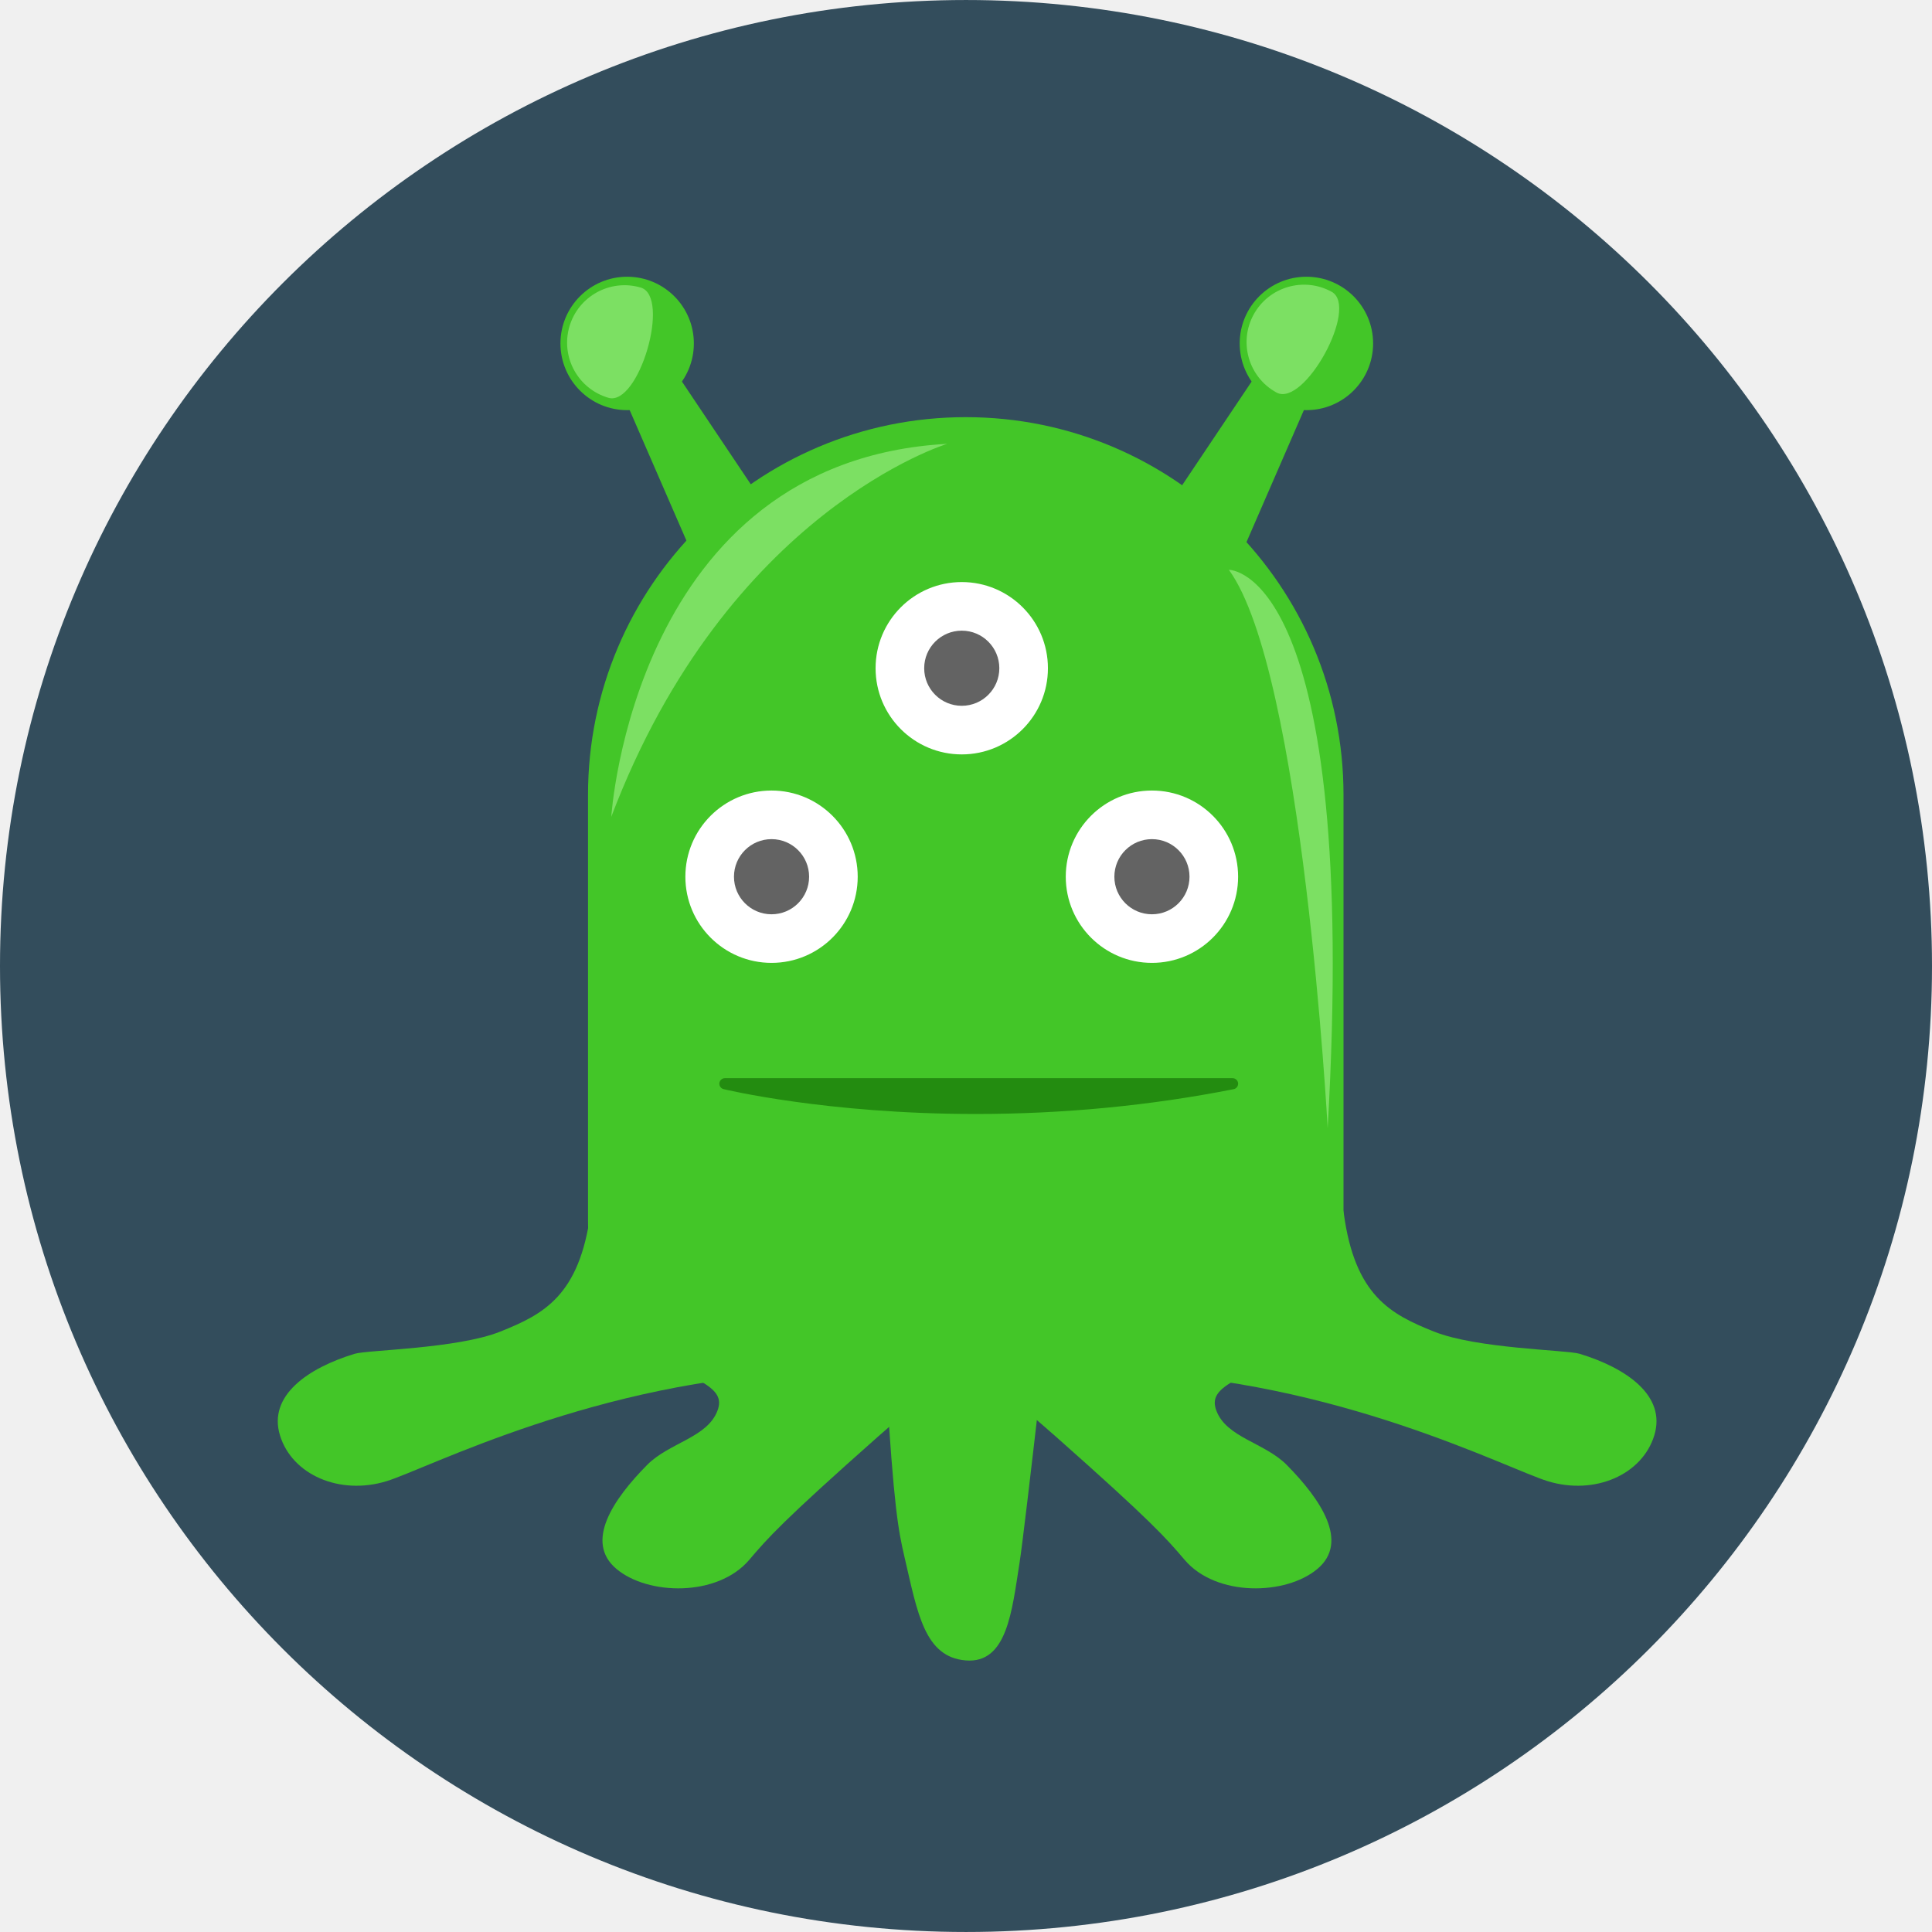
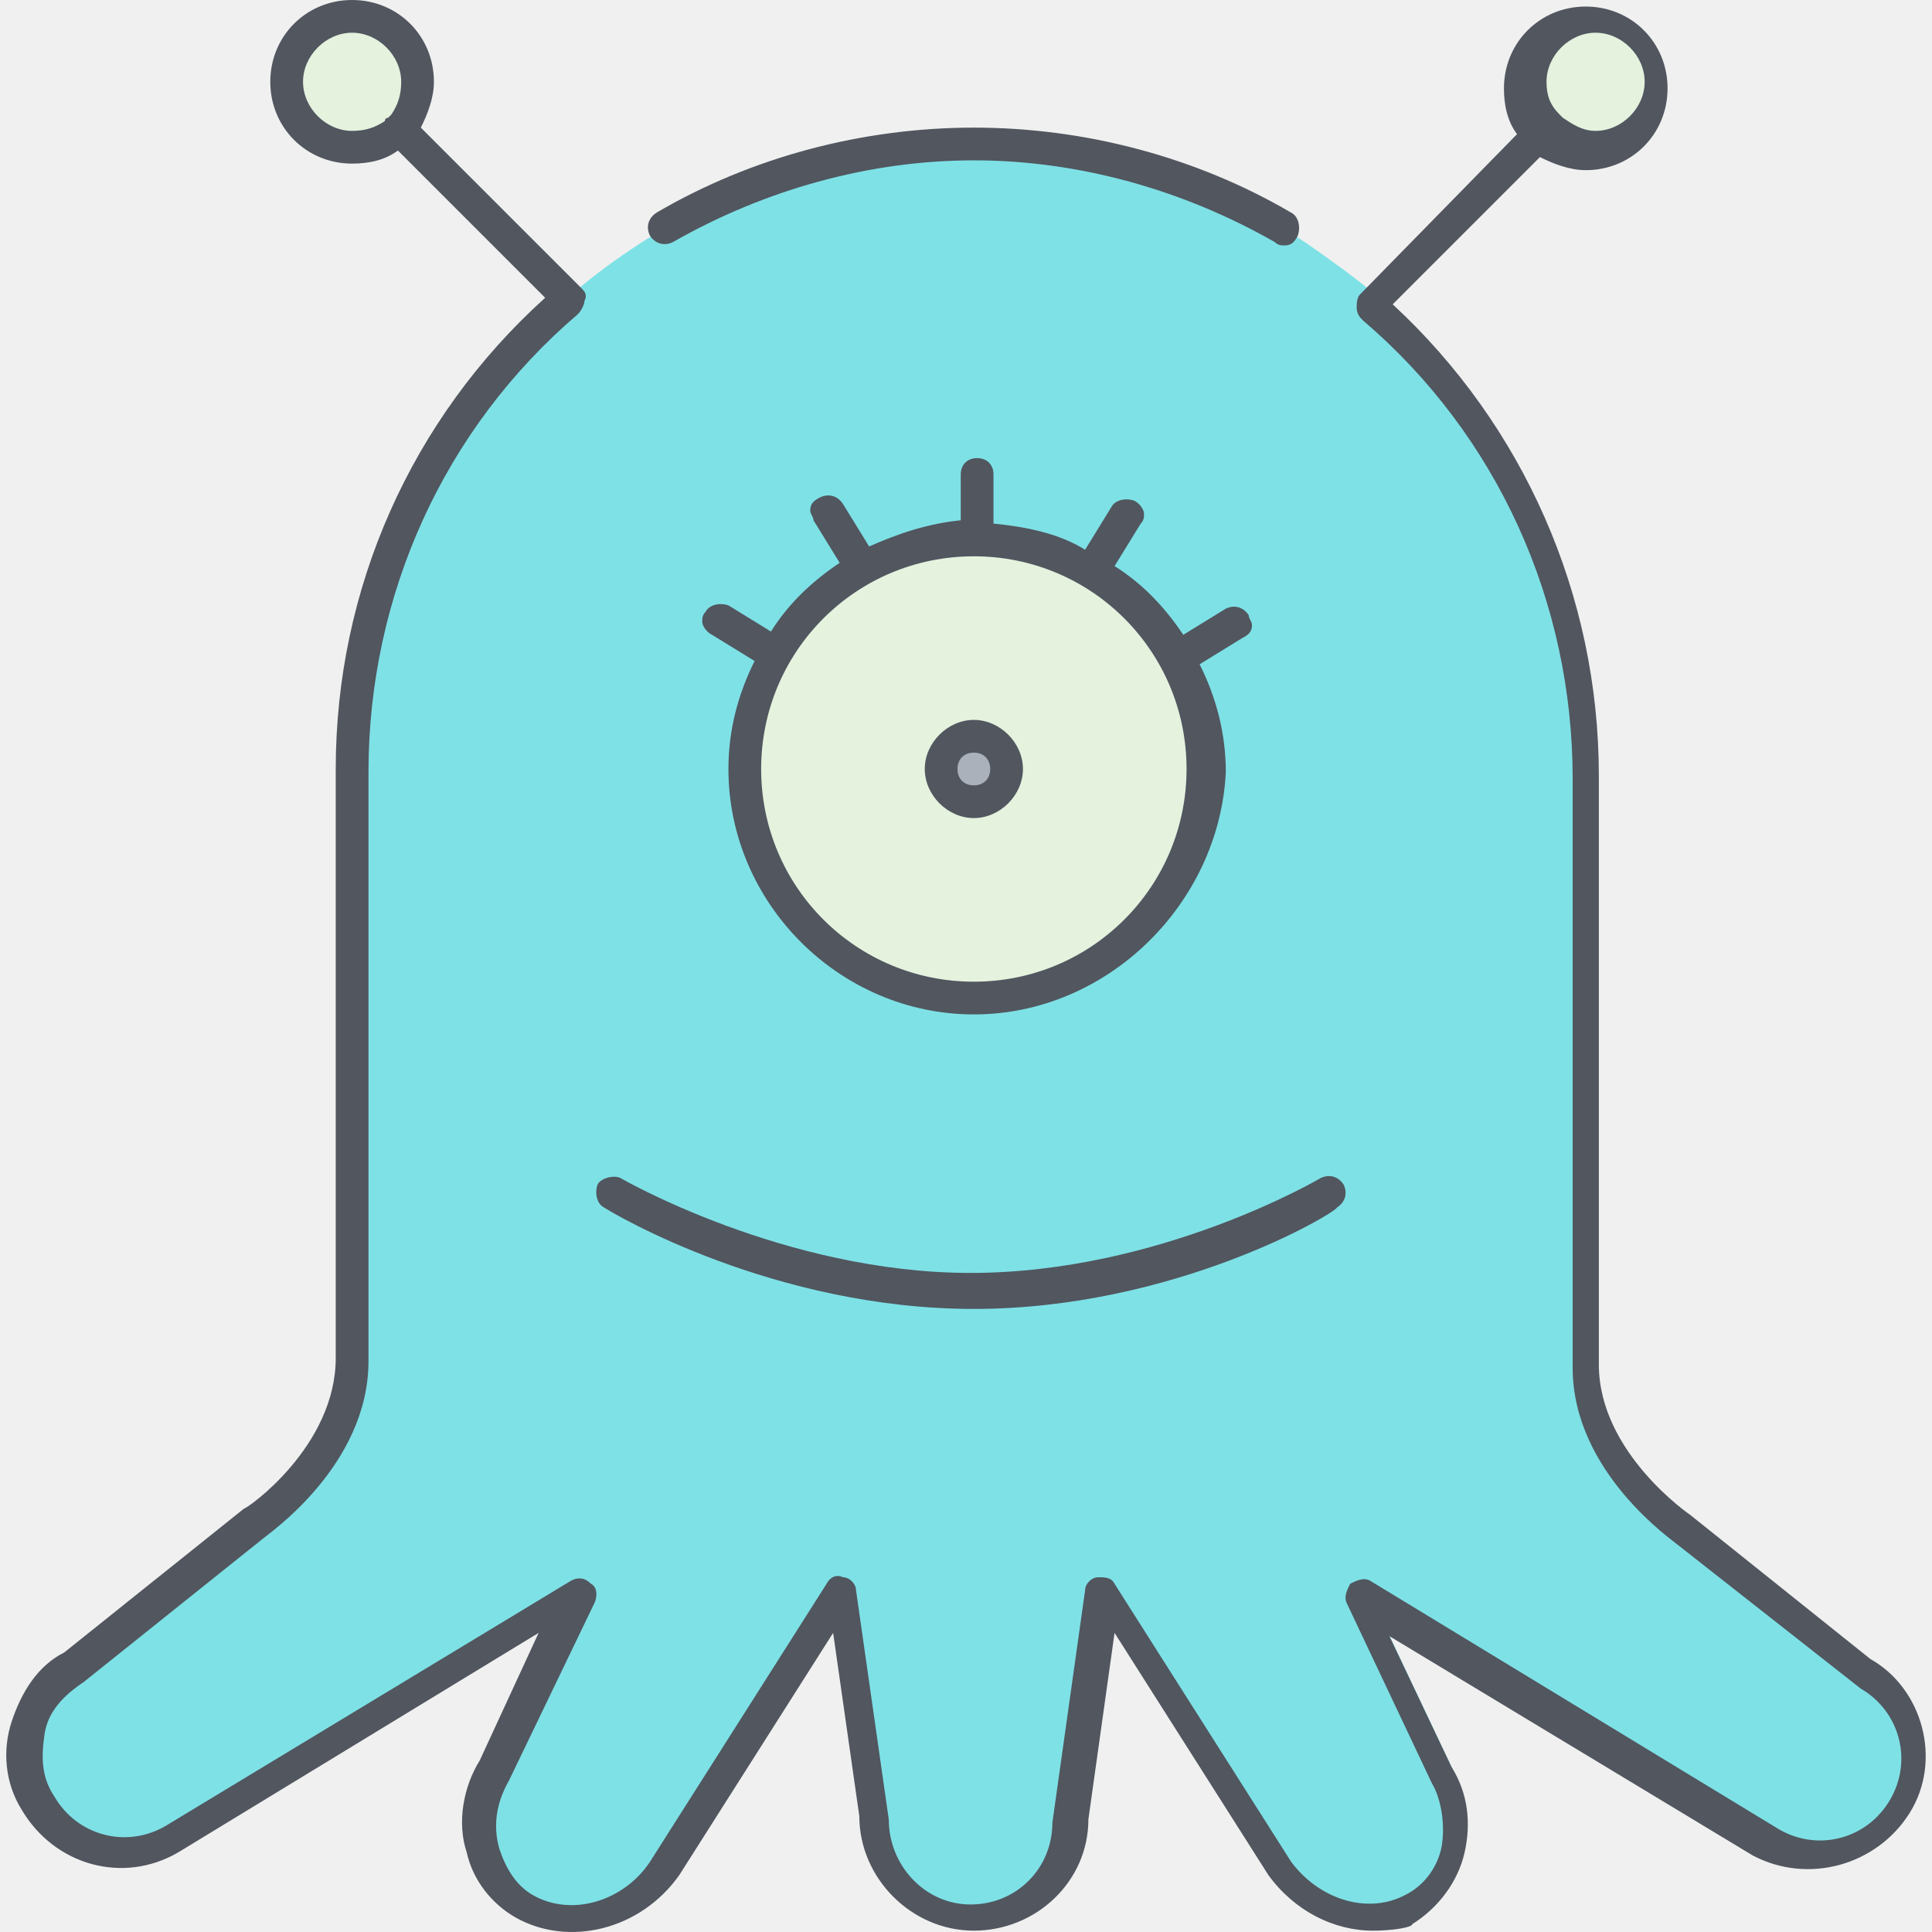
- <svg xmlns="http://www.w3.org/2000/svg" version="1.1" id="Layer_1" x="0px" y="0px" viewBox="0 0 496.159 496.159" style="enable-background:new 0 0 496.159 496.159;" xml:space="preserve">
-   <path style="fill:#334D5C;" d="M248.083,0.003C111.071,0.003,0,111.063,0,248.085c0,137.001,111.07,248.07,248.083,248.07  c137.006,0,248.076-111.069,248.076-248.07C496.159,111.062,385.089,0.003,248.083,0.003z" />
-   <g>
-     <polygon style="fill:#43C628;" points="166.021,84.4 155.184,90.325 178.43,143.774 198.47,132.818  " />
-     <circle style="fill:#43C628;" cx="161.06" cy="88.199" r="17.13" />
+ <svg xmlns="http://www.w3.org/2000/svg" version="1.1" id="Layer_1" x="0px" y="0px" viewBox="0 0 503.815 503.815" style="enable-background:new 0 0 503.815 503.815;" xml:space="preserve">
+   <g transform="translate(0 1)">
+     <path style="fill:#7EE1E6;" d="M488.622,433.347c11.947,6.827,16.213,23.04,9.387,34.987c-6.827,11.947-23.04,16.213-34.987,9.387   l-106.667-64.853l22.187,46.933c6.827,11.947,4.267,28.16-8.533,34.987c-11.947,6.827-27.307,1.707-35.84-9.387l-46.08-72.533   l-8.533,59.733c0,14.507-11.093,25.6-25.6,25.6s-25.6-11.093-25.6-25.6l-8.533-59.733l-46.08,72.533   c-8.533,11.947-23.893,16.213-36.693,9.387c-11.947-6.827-14.507-23.04-7.68-34.987l21.333-46.08l-105.813,64   c-11.947,6.827-28.16,2.56-34.987-9.387c-6.827-11.947-2.56-28.16,9.387-34.987L66.222,395.8c0,0,25.6-17.067,25.6-42.667v-153.6   c0-49.493,22.187-93.013,56.32-122.88c10.24-9.387,24.747-17.92,24.747-17.92c23.893-13.653,51.2-21.333,81.067-21.333   s57.173,7.68,81.067,21.333c0,0,11.093,6.827,24.747,17.92c34.133,29.867,56.32,73.387,56.32,122.88v153.6   c0,25.6,25.6,42.667,25.6,42.667L488.622,433.347z M283.822,147.48c-8.533-5.12-18.773-7.68-29.867-7.68s-21.333,2.56-29.867,7.68   c-9.387,5.12-17.067,12.8-22.187,22.187c-5.12,8.533-7.68,18.773-7.68,29.867c0,33.28,26.453,59.733,59.733,59.733   s59.733-26.453,59.733-59.733c0-11.093-2.56-21.333-7.68-29.867C300.888,160.28,293.208,152.6,283.822,147.48L283.822,147.48z" />
+     <g>
+       <path style="fill:#E4F2DE;" d="M416.088,3.267c9.387,0,17.067,7.68,17.067,17.067S425.475,37.4,416.088,37.4    c-5.12,0-9.387-1.707-11.947-5.12c-3.413-3.413-5.12-7.68-5.12-11.947C399.022,10.947,406.702,3.267,416.088,3.267z M91.822,3.267    c9.387,0,17.067,7.68,17.067,17.067c0,4.267-1.707,8.533-5.12,11.947c-3.413,3.413-7.68,5.12-11.947,5.12    c-9.387,0-17.067-7.68-17.067-17.067S82.435,3.267,91.822,3.267z" />
+       <path style="fill:#E4F2DE;" d="M306.008,169.667c5.12,8.533,7.68,18.773,7.68,29.867c0,33.28-26.453,59.733-59.733,59.733    s-59.733-26.453-59.733-59.733c0-11.093,2.56-21.333,7.68-29.867c5.12-9.387,12.8-17.067,22.187-22.187    c8.533-5.12,18.773-7.68,29.867-7.68s21.333,2.56,29.867,7.68C293.208,152.6,300.888,160.28,306.008,169.667" />
+     </g>
+     <path style="fill:#AAB1BA;" d="M253.955,191c4.267,0,8.533,4.267,8.533,8.533c0,4.267-4.267,8.533-8.533,8.533   c-5.12,0-8.533-4.267-8.533-8.533C245.422,195.267,249.688,191,253.955,191" />
  </g>
-   <path style="fill:#7CE063;" d="M164.538,73.847c-7.817-2.291-16.012,2.189-18.303,10.007s2.19,16.013,10.007,18.303  C164.06,104.448,172.356,76.137,164.538,73.847z" />
-   <g>
-     <polygon style="fill:#43C628;" points="330.538,84.4 298.089,132.818 318.129,143.774 341.374,90.325  " />
-     <circle style="fill:#43C628;" cx="335.5" cy="88.199" r="17.13" />
-   </g>
-   <path style="fill:#7CE063;" d="M341.964,74.921c-7.147-3.908-16.11-1.282-20.018,5.866c-3.908,7.147-1.281,16.11,5.867,20.018  C334.96,104.713,349.112,78.829,341.964,74.921z" />
-   <path style="fill:#43C628;" d="M248.019,107.13c-53.579,0-97.011,43.433-97.011,97.011v109.393  c0,53.578,43.433,38.066,97.011,38.066s97.011,15.512,97.011-38.066V204.141C345.031,150.562,301.598,107.13,248.019,107.13z" />
-   <g>
-     <path style="fill:#7CE063;" d="M156.981,209.776c29.817-78.667,86.28-95.796,86.28-95.796   C162.691,118.421,156.981,209.776,156.981,209.776z" />
-     <path style="fill:#7CE063;" d="M315.584,146.334c19.032,26.011,25.377,143.377,25.377,143.377   C349.208,145.7,315.584,146.334,315.584,146.334z" />
-   </g>
-   <g>
-     <path style="fill:#43C628;" d="M405.671,347.669c-3.309-1.008-26.328-1.269-37.43-5.71s-20.301-9.199-23.156-30.452   c-1.611-12.013-56.146,40.919-56.146,40.919c54.242,1.903,98.194,24.808,108.589,27.973c11.992,3.651,24.225-1.638,27.323-11.813   C427.949,358.412,417.663,351.32,405.671,347.669z" />
-     <path style="fill:#43C628;" d="M151.659,311.508c-2.855,21.253-12.054,26.011-23.156,30.452s-34.121,4.702-37.43,5.71   c-11.992,3.651-22.277,10.742-19.18,20.917c3.098,10.175,15.331,15.464,27.323,11.813c10.395-3.165,54.347-26.069,108.589-27.973   C207.805,352.427,153.27,299.495,151.659,311.508z" />
-     <path style="fill:#43C628;" d="M157.616,354.013c0,0,17.764-1.903,22.205,0.635c4.44,2.538,5.573,4.586,4.44,7.613   c-2.603,6.956-12.402,8.211-18.081,13.957c-8.813,8.916-16.036,19.759-7.931,26.646c8.106,6.886,26.052,7.271,34.169-2.284   c4.742-5.582,8.438-9.829,33.08-31.657c11.913-10.553,18.398-15.543,33.624-17.447   C259.122,351.475,183.379,343.181,157.616,354.013z" />
-     <path style="fill:#43C628;" d="M330.454,376.218c-5.679-5.746-15.479-7.001-18.081-13.957c-1.132-3.027,0-5.075,4.441-7.613   c4.441-2.538,22.205-0.635,22.205-0.635c-25.764-10.832-101.506-2.538-101.506-2.538c15.226,1.903,21.71,6.894,33.624,17.447   c24.642,21.829,28.337,26.076,33.08,31.657c8.116,9.554,26.063,9.169,34.168,2.284C346.49,395.976,339.266,385.134,330.454,376.218   z" />
-     <path style="fill:#43C628;" d="M218.895,318.13c9.42,12.112,7.703,20.313,8.664,36.2c1.989,32.859,3.122,38.666,4.758,45.678   c3.331,14.274,5.101,25.544,15.702,26.408c10.602,0.862,11.843-12.598,13.798-24.98c1.427-9.04,9.041-77.081,9.041-77.081   C260.3,298.477,218.895,318.13,218.895,318.13z" />
-   </g>
-   <circle style="fill:#FFFFFF;" cx="198.14" cy="225.149" r="22.13" />
-   <circle style="fill:#636363;" cx="198.14" cy="225.149" r="9.648" />
-   <circle style="fill:#FFFFFF;" cx="246.99" cy="171.609" r="22.13" />
-   <circle style="fill:#636363;" cx="246.99" cy="171.609" r="9.648" />
-   <circle style="fill:#FFFFFF;" cx="295.83" cy="225.149" r="22.13" />
-   <circle style="fill:#636363;" cx="295.83" cy="225.149" r="9.648" />
-   <path style="fill:#238C10;" d="M316.536,276.886H186.164c-0.722,0-1.33,0.539-1.417,1.256c-0.087,0.716,0.375,1.385,1.077,1.557  c0.26,0.064,26.415,6.385,64.769,6.385h0.007c22.516,0,44.793-2.143,66.213-6.371c0.721-0.142,1.215-0.808,1.144-1.54  C317.885,277.444,317.27,276.886,316.536,276.886z" />
+   <path style="fill:#51565F;" d="M358.062,503.467c-10.24,0-20.48-5.12-27.307-14.507l-40.107-63.147l-6.827,48.64  c0,16.213-13.653,29.013-29.867,29.013s-29.867-13.653-29.867-29.867l-6.827-47.787l-40.107,63.147  c-10.24,14.507-29.013,18.773-42.667,11.093c-5.973-3.413-11.093-9.387-12.8-17.067c-2.56-7.68-0.853-17.067,3.413-23.893  l15.36-33.28l-93.867,57.173c-14.507,8.533-32.427,3.413-40.96-11.093c-4.267-6.827-5.12-15.36-2.56-23.04  c2.56-7.68,6.827-14.507,13.653-17.92l46.933-37.547c0.853,0,23.893-16.213,23.893-39.253v-153.6  c0-46.933,19.627-91.307,54.613-122.88l-38.4-38.4c-3.413,2.56-7.68,3.413-11.947,3.413c-11.947,0-21.333-9.387-21.333-21.333  S79.875,0,91.822,0s21.333,9.387,21.333,21.333c0,4.267-1.707,8.533-3.413,11.947l41.813,41.813  c0.853,0.853,1.707,1.707,0.853,3.413c0,0.853-0.853,2.56-1.707,3.413c-34.987,29.867-54.613,73.387-54.613,119.467v153.6  c0,27.307-26.453,45.227-27.307,46.08l-46.933,37.547c-5.12,3.413-9.387,7.68-10.24,13.653c-0.853,5.973-0.853,11.093,2.56,16.213  c5.973,10.24,18.773,13.653,29.013,7.68l105.813-64c1.707-0.853,3.413-0.853,5.12,0.853c1.707,0.853,1.707,3.413,0.853,5.12  l-22.187,46.08c-3.413,5.973-4.267,11.947-2.56,17.92c1.707,5.12,4.267,9.387,8.533,11.947c10.24,5.973,23.893,1.707,30.72-8.533  l46.08-72.533c0.853-1.707,2.56-2.56,4.267-1.707c1.707,0,3.413,1.707,3.413,3.413l8.533,59.733  c0,11.947,9.387,22.187,21.333,22.187s21.333-9.387,21.333-21.333l8.533-60.587c0-1.707,1.707-3.413,3.413-3.413  s3.413,0,4.267,1.707l46.08,72.533c7.68,10.24,20.48,13.653,29.867,8.533c5.12-2.56,8.533-7.68,9.387-12.8  c0.853-5.12,0-11.947-2.56-16.213l-22.187-46.933c-0.853-1.707,0-3.413,0.853-5.12c1.707-0.853,3.413-1.707,5.12-0.853  l106.667,64.853c10.24,5.973,23.04,2.56,29.013-7.68c5.973-10.24,2.56-23.04-7.68-29.013l-47.787-37.547  c-0.853-0.853-27.307-18.773-27.307-46.08v-153.6c0-46.08-19.627-89.6-54.613-119.467c-0.853-0.853-1.707-1.707-1.707-3.413  c0-0.853,0-2.56,0.853-3.413l40.96-41.813c-2.56-3.413-3.413-7.68-3.413-11.947c0-11.947,9.387-21.333,21.333-21.333  c11.947,0,21.333,9.387,21.333,21.333s-9.387,21.333-21.333,21.333c-4.267,0-8.533-1.707-11.947-3.413l-38.4,38.4  c34.133,31.573,53.76,75.947,53.76,122.88v153.6c0,23.04,23.893,39.253,23.893,39.253l46.933,37.547  c13.653,7.68,18.773,26.453,10.24,40.107c-8.533,13.653-26.453,18.773-40.96,11.093l-94.72-57.173l16.213,34.133  c4.267,6.827,5.12,14.507,3.413,22.187c-1.707,7.68-6.827,14.507-13.653,18.773C368.302,502.613,363.182,503.467,358.062,503.467z   M407.555,30.72c2.56,1.707,5.12,3.413,8.533,3.413c6.827,0,12.8-5.973,12.8-12.8s-5.973-12.8-12.8-12.8  c-6.827,0-12.8,5.973-12.8,12.8c0,3.413,0.853,5.973,3.413,8.533C406.702,29.867,406.702,29.867,407.555,30.72L407.555,30.72z   M91.822,8.533c-6.827,0-12.8,5.973-12.8,12.8s5.973,12.8,12.8,12.8c3.413,0,5.973-0.853,8.533-2.56c0,0,0-0.853,0.853-0.853  l0.853-0.853c1.707-2.56,2.56-5.12,2.56-8.533C104.622,14.507,98.648,8.533,91.822,8.533z M253.955,341.333  c-52.053,0-93.867-24.747-96.427-26.453c-1.707-0.853-2.56-3.413-1.707-5.973c0.853-1.707,4.267-2.56,5.973-1.707  c0,0,42.667,24.747,91.307,24.747c49.493,0,91.307-24.747,91.307-24.747c1.707-0.853,4.267-0.853,5.973,1.707  c0.853,1.707,0.853,4.267-1.707,5.973C347.822,316.587,306.008,341.333,253.955,341.333z M253.955,264.533  c-34.987,0-64-29.013-64-64c0-10.24,2.56-19.627,6.827-28.16l-11.093-6.827c-1.707-0.853-2.56-2.56-2.56-3.413  c0-0.853,0-1.707,0.853-2.56c0.853-1.707,3.413-2.56,5.973-1.707l11.093,6.827c4.267-6.827,10.24-12.8,17.92-17.92l-6.827-11.093  c0-0.853-0.853-1.707-0.853-2.56c0-1.707,0.853-2.56,2.56-3.413c1.707-0.853,4.267-0.853,5.973,1.707l6.827,11.093  c7.68-3.413,15.36-5.973,23.893-6.827v-11.947c0-2.56,1.707-4.267,4.267-4.267s4.267,1.707,4.267,4.267v12.8  c8.533,0.853,17.067,2.56,23.893,6.827l6.827-11.093c0.853-1.707,3.413-2.56,5.973-1.707c1.707,0.853,2.56,2.56,2.56,3.413  c0,0.853,0,1.707-0.853,2.56l-6.827,11.093c6.827,4.267,12.8,10.24,17.92,17.92l11.093-6.827c1.707-0.853,4.267-0.853,5.973,1.707  c0,0.853,0.853,1.707,0.853,2.56c0,1.707-0.853,2.56-2.56,3.413l-11.093,6.827c4.267,8.533,6.827,17.92,6.827,28.16  C317.955,235.52,288.942,264.533,253.955,264.533z M253.955,145.067c-30.72,0-55.467,24.747-55.467,55.467S223.235,256,253.955,256  s55.467-24.747,55.467-55.467S284.675,145.067,253.955,145.067z M253.955,213.333c-6.827,0-12.8-5.973-12.8-12.8  c0-6.827,5.973-12.8,12.8-12.8s12.8,5.973,12.8,12.8C266.755,207.36,260.782,213.333,253.955,213.333z M253.955,196.267  c-2.56,0-4.267,1.707-4.267,4.267c0,2.56,1.707,4.267,4.267,4.267s4.267-1.707,4.267-4.267  C258.222,197.973,256.515,196.267,253.955,196.267z M335.022,64c-0.853,0-1.707,0-2.56-0.853  c-23.893-13.653-51.2-21.333-78.507-21.333s-54.613,7.68-78.507,21.333C173.742,64,171.182,64,169.475,61.44  c-0.853-1.707-0.853-4.267,1.707-5.973c24.747-14.507,53.76-22.187,82.773-22.187s58.027,7.68,82.773,22.187  c1.707,0.853,2.56,3.413,1.707,5.973C337.582,63.147,336.728,64,335.022,64z" />
  <g>
</g>
  <g>
</g>
  <g>
</g>
  <g>
</g>
  <g>
</g>
  <g>
</g>
  <g>
</g>
  <g>
</g>
  <g>
</g>
  <g>
</g>
  <g>
</g>
  <g>
</g>
  <g>
</g>
  <g>
</g>
  <g>
</g>
</svg>
